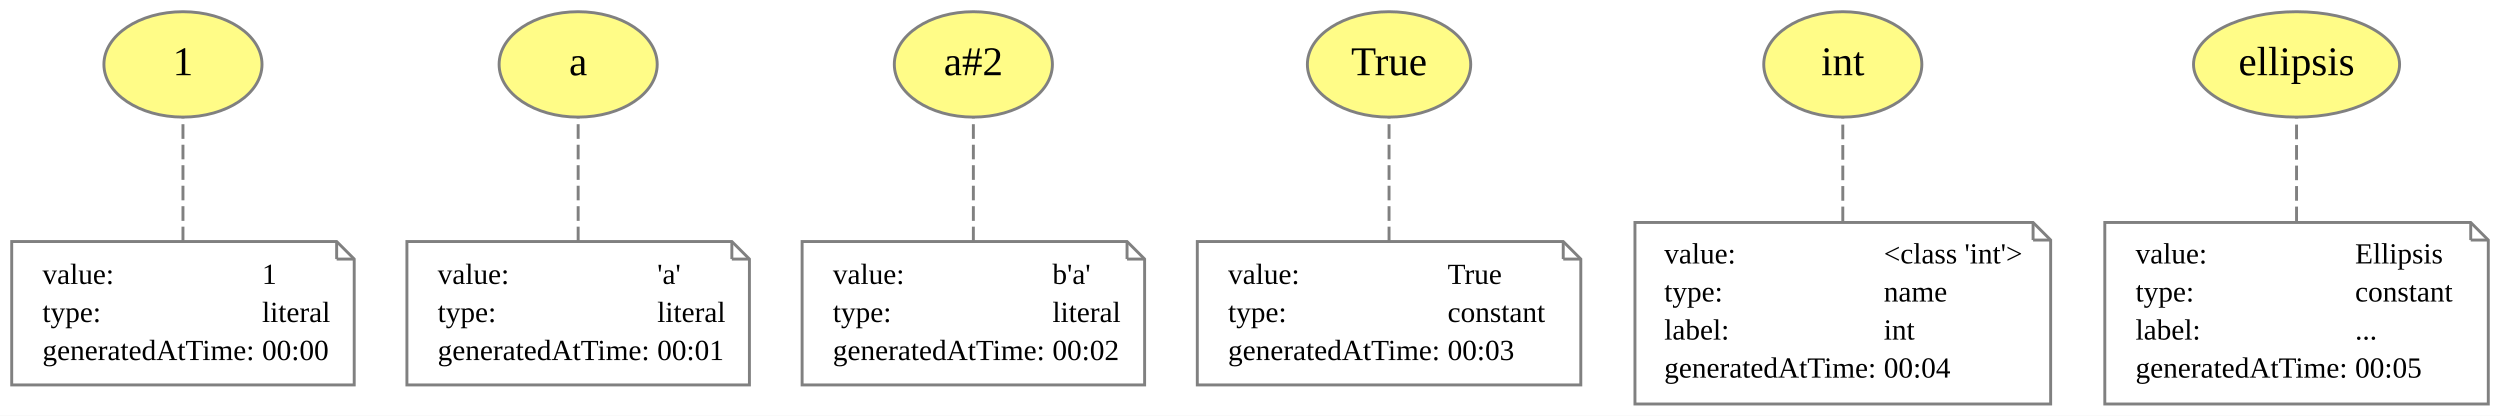
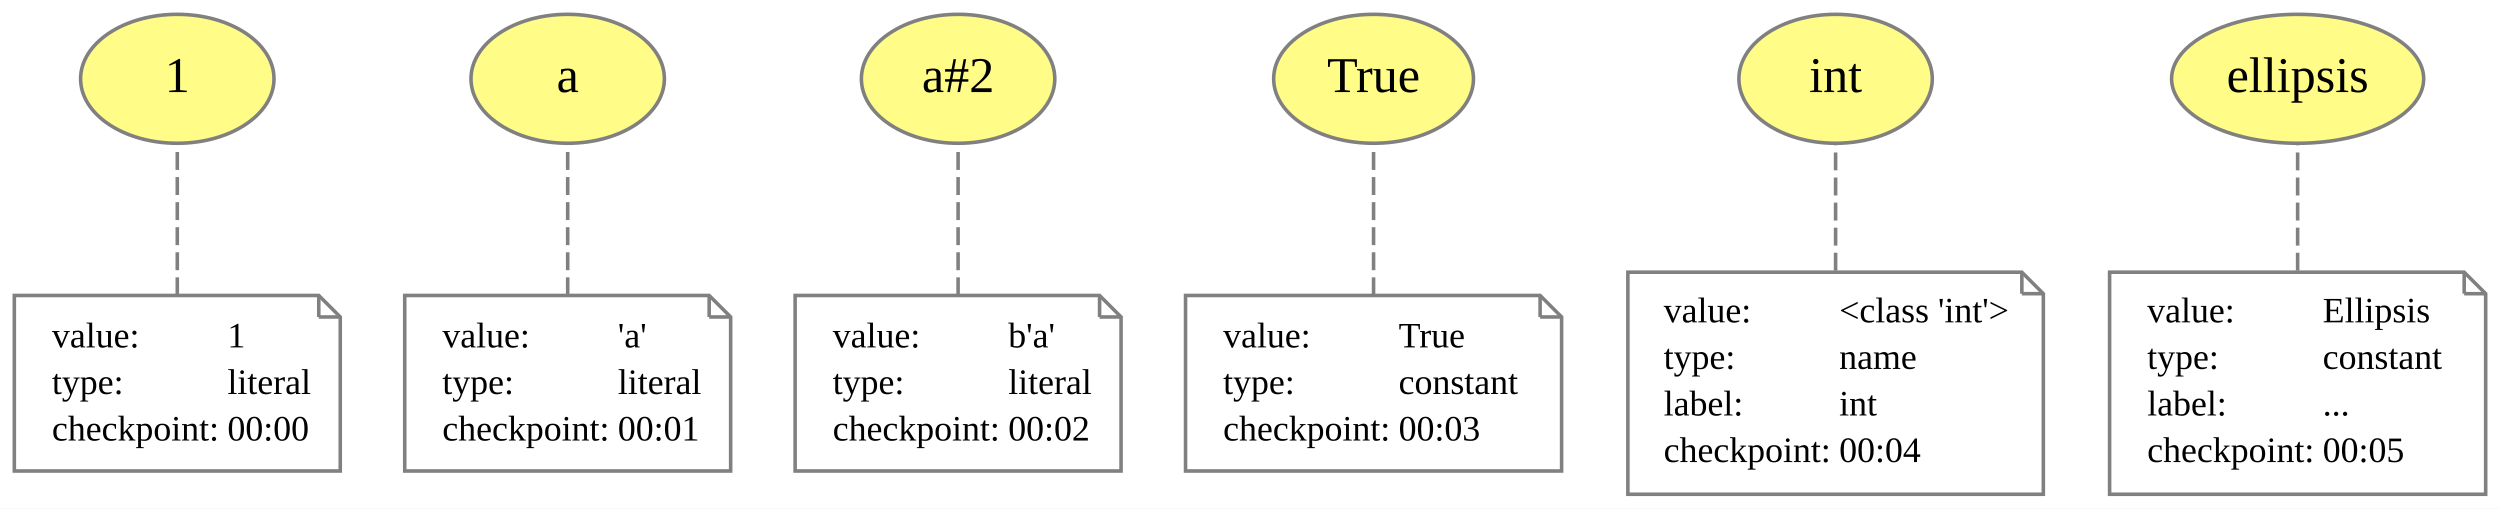
- <svg xmlns="http://www.w3.org/2000/svg" xmlns:xlink="http://www.w3.org/1999/xlink" width="854pt" height="142pt" viewBox="0.00 0.00 854.00 142.00">
+ <svg xmlns="http://www.w3.org/2000/svg" xmlns:xlink="http://www.w3.org/1999/xlink" width="698pt" height="142pt" viewBox="0.00 0.00 698.00 142.00">
  <g id="graph0" class="graph" transform="scale(1 1) rotate(0) translate(4 138)">
-     <polygon fill="white" stroke="none" points="-4,4 -4,-138 850,-138 850,4 -4,4" />
+     <polygon fill="white" stroke="none" points="-4,4 -4,-138 694,-138 694,4 -4,4" />
    <g id="node1" class="node">
      <g id="a_node1">
        <a xlink:href="http://example.org/1" xlink:title="1">
-           <ellipse fill="#fffc87" stroke="#808080" cx="58.5" cy="-116" rx="27" ry="18" />
-           <text text-anchor="middle" x="58.5" y="-112.3" font-family="Times New Roman,serif" font-size="14.00">1</text>
+           <ellipse fill="#fffc87" stroke="#808080" cx="45.5" cy="-116" rx="27" ry="18" />
+           <text text-anchor="middle" x="45.5" y="-112.3" font-family="Times New Roman,serif" font-size="14.00">1</text>
        </a>
      </g>
    </g>
    <g id="node2" class="node">
-       <polygon fill="none" stroke="gray" points="111,-55.5 7.10543e-015,-55.5 7.10543e-015,-6.5 117,-6.5 117,-49.5 111,-55.5" />
-       <polyline fill="none" stroke="gray" points="111,-55.5 111,-49.5 " />
-       <polyline fill="none" stroke="gray" points="117,-49.5 111,-49.5 " />
+       <polygon fill="none" stroke="gray" points="85,-55.5 0,-55.5 0,-6.5 91,-6.5 91,-49.5 85,-55.5" />
+       <polyline fill="none" stroke="gray" points="85,-55.5 85,-49.5 " />
+       <polyline fill="none" stroke="gray" points="91,-49.5 85,-49.5 " />
      <text text-anchor="start" x="10.5" y="-41" font-family="Times New Roman,serif" font-size="10.00">value:</text>
-       <text text-anchor="start" x="85.5" y="-41" font-family="Times New Roman,serif" font-size="10.00">1</text>
+       <text text-anchor="start" x="59.5" y="-41" font-family="Times New Roman,serif" font-size="10.00">1</text>
      <text text-anchor="start" x="10.5" y="-28" font-family="Times New Roman,serif" font-size="10.00">type:</text>
-       <text text-anchor="start" x="85.5" y="-28" font-family="Times New Roman,serif" font-size="10.00">literal</text>
-       <text text-anchor="start" x="10.5" y="-15" font-family="Times New Roman,serif" font-size="10.00">generatedAtTime:</text>
-       <text text-anchor="start" x="85.5" y="-15" font-family="Times New Roman,serif" font-size="10.00">00:00</text>
+       <text text-anchor="start" x="59.5" y="-28" font-family="Times New Roman,serif" font-size="10.00">literal</text>
+       <text text-anchor="start" x="10.5" y="-15" font-family="Times New Roman,serif" font-size="10.00">checkpoint:</text>
+       <text text-anchor="start" x="59.5" y="-15" font-family="Times New Roman,serif" font-size="10.00">00:00</text>
    </g>
    <g id="edge1" class="edge">
-       <path fill="none" stroke="gray" stroke-dasharray="5,2" d="M58.5,-55.562C58.5,-69.078 58.5,-85.736 58.5,-97.975" />
+       <path fill="none" stroke="gray" stroke-dasharray="5,2" d="M45.5,-55.562C45.5,-69.078 45.5,-85.736 45.5,-97.975" />
    </g>
    <g id="node3" class="node">
      <g id="a_node3">
        <a xlink:href="http://example.org/a" xlink:title="a">
-           <ellipse fill="#fffc87" stroke="#808080" cx="193.5" cy="-116" rx="27" ry="18" />
-           <text text-anchor="middle" x="193.5" y="-112.3" font-family="Times New Roman,serif" font-size="14.00">a</text>
+           <ellipse fill="#fffc87" stroke="#808080" cx="154.5" cy="-116" rx="27" ry="18" />
+           <text text-anchor="middle" x="154.5" y="-112.3" font-family="Times New Roman,serif" font-size="14.00">a</text>
        </a>
      </g>
    </g>
    <g id="node4" class="node">
-       <polygon fill="none" stroke="gray" points="246,-55.5 135,-55.5 135,-6.5 252,-6.5 252,-49.5 246,-55.5" />
-       <polyline fill="none" stroke="gray" points="246,-55.5 246,-49.5 " />
-       <polyline fill="none" stroke="gray" points="252,-49.5 246,-49.5 " />
-       <text text-anchor="start" x="145.5" y="-41" font-family="Times New Roman,serif" font-size="10.00">value:</text>
-       <text text-anchor="start" x="220.5" y="-41" font-family="Times New Roman,serif" font-size="10.00">'a'</text>
-       <text text-anchor="start" x="145.5" y="-28" font-family="Times New Roman,serif" font-size="10.00">type:</text>
-       <text text-anchor="start" x="220.5" y="-28" font-family="Times New Roman,serif" font-size="10.00">literal</text>
-       <text text-anchor="start" x="145.5" y="-15" font-family="Times New Roman,serif" font-size="10.00">generatedAtTime:</text>
-       <text text-anchor="start" x="220.5" y="-15" font-family="Times New Roman,serif" font-size="10.00">00:01</text>
+       <polygon fill="none" stroke="gray" points="194,-55.5 109,-55.5 109,-6.5 200,-6.5 200,-49.5 194,-55.5" />
+       <polyline fill="none" stroke="gray" points="194,-55.5 194,-49.5 " />
+       <polyline fill="none" stroke="gray" points="200,-49.5 194,-49.5 " />
+       <text text-anchor="start" x="119.5" y="-41" font-family="Times New Roman,serif" font-size="10.00">value:</text>
+       <text text-anchor="start" x="168.5" y="-41" font-family="Times New Roman,serif" font-size="10.00">'a'</text>
+       <text text-anchor="start" x="119.5" y="-28" font-family="Times New Roman,serif" font-size="10.00">type:</text>
+       <text text-anchor="start" x="168.5" y="-28" font-family="Times New Roman,serif" font-size="10.00">literal</text>
+       <text text-anchor="start" x="119.5" y="-15" font-family="Times New Roman,serif" font-size="10.00">checkpoint:</text>
+       <text text-anchor="start" x="168.5" y="-15" font-family="Times New Roman,serif" font-size="10.00">00:01</text>
    </g>
    <g id="edge2" class="edge">
-       <path fill="none" stroke="gray" stroke-dasharray="5,2" d="M193.5,-55.562C193.5,-69.078 193.5,-85.736 193.5,-97.975" />
+       <path fill="none" stroke="gray" stroke-dasharray="5,2" d="M154.5,-55.562C154.5,-69.078 154.5,-85.736 154.5,-97.975" />
    </g>
    <g id="node5" class="node">
      <g id="a_node5">
        <a xlink:href="http://example.org/a#2" xlink:title="a#2">
-           <ellipse fill="#fffc87" stroke="#808080" cx="328.5" cy="-116" rx="27" ry="18" />
-           <text text-anchor="middle" x="328.5" y="-112.3" font-family="Times New Roman,serif" font-size="14.00">a#2</text>
+           <ellipse fill="#fffc87" stroke="#808080" cx="263.5" cy="-116" rx="27" ry="18" />
+           <text text-anchor="middle" x="263.5" y="-112.3" font-family="Times New Roman,serif" font-size="14.00">a#2</text>
        </a>
      </g>
    </g>
    <g id="node6" class="node">
-       <polygon fill="none" stroke="gray" points="381,-55.5 270,-55.5 270,-6.5 387,-6.5 387,-49.5 381,-55.5" />
-       <polyline fill="none" stroke="gray" points="381,-55.5 381,-49.5 " />
-       <polyline fill="none" stroke="gray" points="387,-49.5 381,-49.5 " />
-       <text text-anchor="start" x="280.5" y="-41" font-family="Times New Roman,serif" font-size="10.00">value:</text>
-       <text text-anchor="start" x="355.5" y="-41" font-family="Times New Roman,serif" font-size="10.00">b'a'</text>
-       <text text-anchor="start" x="280.5" y="-28" font-family="Times New Roman,serif" font-size="10.00">type:</text>
-       <text text-anchor="start" x="355.5" y="-28" font-family="Times New Roman,serif" font-size="10.00">literal</text>
-       <text text-anchor="start" x="280.5" y="-15" font-family="Times New Roman,serif" font-size="10.00">generatedAtTime:</text>
-       <text text-anchor="start" x="355.5" y="-15" font-family="Times New Roman,serif" font-size="10.00">00:02</text>
+       <polygon fill="none" stroke="gray" points="303,-55.5 218,-55.5 218,-6.5 309,-6.5 309,-49.5 303,-55.5" />
+       <polyline fill="none" stroke="gray" points="303,-55.5 303,-49.5 " />
+       <polyline fill="none" stroke="gray" points="309,-49.5 303,-49.5 " />
+       <text text-anchor="start" x="228.5" y="-41" font-family="Times New Roman,serif" font-size="10.00">value:</text>
+       <text text-anchor="start" x="277.5" y="-41" font-family="Times New Roman,serif" font-size="10.00">b'a'</text>
+       <text text-anchor="start" x="228.5" y="-28" font-family="Times New Roman,serif" font-size="10.00">type:</text>
+       <text text-anchor="start" x="277.5" y="-28" font-family="Times New Roman,serif" font-size="10.00">literal</text>
+       <text text-anchor="start" x="228.5" y="-15" font-family="Times New Roman,serif" font-size="10.00">checkpoint:</text>
+       <text text-anchor="start" x="277.5" y="-15" font-family="Times New Roman,serif" font-size="10.00">00:02</text>
    </g>
    <g id="edge3" class="edge">
-       <path fill="none" stroke="gray" stroke-dasharray="5,2" d="M328.5,-55.562C328.5,-69.078 328.5,-85.736 328.5,-97.975" />
+       <path fill="none" stroke="gray" stroke-dasharray="5,2" d="M263.5,-55.562C263.5,-69.078 263.5,-85.736 263.5,-97.975" />
    </g>
    <g id="node7" class="node">
      <g id="a_node7">
        <a xlink:href="http://example.org/True" xlink:title="True">
-           <ellipse fill="#fffc87" stroke="#808080" cx="470.5" cy="-116" rx="27.895" ry="18" />
-           <text text-anchor="middle" x="470.5" y="-112.3" font-family="Times New Roman,serif" font-size="14.00">True</text>
+           <ellipse fill="#fffc87" stroke="#808080" cx="379.5" cy="-116" rx="27.895" ry="18" />
+           <text text-anchor="middle" x="379.5" y="-112.3" font-family="Times New Roman,serif" font-size="14.00">True</text>
        </a>
      </g>
    </g>
    <g id="node8" class="node">
-       <polygon fill="none" stroke="gray" points="530,-55.5 405,-55.5 405,-6.5 536,-6.5 536,-49.5 530,-55.5" />
-       <polyline fill="none" stroke="gray" points="530,-55.5 530,-49.5 " />
-       <polyline fill="none" stroke="gray" points="536,-49.5 530,-49.5 " />
-       <text text-anchor="start" x="415.5" y="-41" font-family="Times New Roman,serif" font-size="10.00">value:</text>
-       <text text-anchor="start" x="490.5" y="-41" font-family="Times New Roman,serif" font-size="10.00">True</text>
-       <text text-anchor="start" x="415.5" y="-28" font-family="Times New Roman,serif" font-size="10.00">type:</text>
-       <text text-anchor="start" x="490.5" y="-28" font-family="Times New Roman,serif" font-size="10.00">constant</text>
-       <text text-anchor="start" x="415.5" y="-15" font-family="Times New Roman,serif" font-size="10.00">generatedAtTime:</text>
-       <text text-anchor="start" x="490.5" y="-15" font-family="Times New Roman,serif" font-size="10.00">00:03</text>
+       <polygon fill="none" stroke="gray" points="426,-55.5 327,-55.5 327,-6.5 432,-6.5 432,-49.5 426,-55.5" />
+       <polyline fill="none" stroke="gray" points="426,-55.5 426,-49.5 " />
+       <polyline fill="none" stroke="gray" points="432,-49.5 426,-49.5 " />
+       <text text-anchor="start" x="337.5" y="-41" font-family="Times New Roman,serif" font-size="10.00">value:</text>
+       <text text-anchor="start" x="386.5" y="-41" font-family="Times New Roman,serif" font-size="10.00">True</text>
+       <text text-anchor="start" x="337.5" y="-28" font-family="Times New Roman,serif" font-size="10.00">type:</text>
+       <text text-anchor="start" x="386.5" y="-28" font-family="Times New Roman,serif" font-size="10.00">constant</text>
+       <text text-anchor="start" x="337.5" y="-15" font-family="Times New Roman,serif" font-size="10.00">checkpoint:</text>
+       <text text-anchor="start" x="386.5" y="-15" font-family="Times New Roman,serif" font-size="10.00">00:03</text>
    </g>
    <g id="edge4" class="edge">
-       <path fill="none" stroke="gray" stroke-dasharray="5,2" d="M470.5,-55.562C470.5,-69.078 470.5,-85.736 470.5,-97.975" />
+       <path fill="none" stroke="gray" stroke-dasharray="5,2" d="M379.5,-55.562C379.5,-69.078 379.5,-85.736 379.5,-97.975" />
    </g>
    <g id="node9" class="node">
      <g id="a_node9">
        <a xlink:href="http://example.org/int" xlink:title="int">
-           <ellipse fill="#fffc87" stroke="#808080" cx="625.5" cy="-116" rx="27" ry="18" />
-           <text text-anchor="middle" x="625.5" y="-112.3" font-family="Times New Roman,serif" font-size="14.00">int</text>
+           <ellipse fill="#fffc87" stroke="#808080" cx="508.5" cy="-116" rx="27" ry="18" />
+           <text text-anchor="middle" x="508.5" y="-112.3" font-family="Times New Roman,serif" font-size="14.00">int</text>
        </a>
      </g>
    </g>
    <g id="node10" class="node">
-       <polygon fill="none" stroke="gray" points="690.5,-62 554.5,-62 554.5,-0 696.5,-0 696.5,-56 690.5,-62" />
-       <polyline fill="none" stroke="gray" points="690.5,-62 690.5,-56 " />
-       <polyline fill="none" stroke="gray" points="696.5,-56 690.5,-56 " />
-       <text text-anchor="start" x="564.5" y="-48" font-family="Times New Roman,serif" font-size="10.00">value:</text>
-       <text text-anchor="start" x="639.5" y="-48" font-family="Times New Roman,serif" font-size="10.00">&lt;class 'int'&gt;</text>
-       <text text-anchor="start" x="564.5" y="-35" font-family="Times New Roman,serif" font-size="10.00">type:</text>
-       <text text-anchor="start" x="639.5" y="-35" font-family="Times New Roman,serif" font-size="10.00">name</text>
-       <text text-anchor="start" x="564.5" y="-22" font-family="Times New Roman,serif" font-size="10.00">label:</text>
-       <text text-anchor="start" x="639.5" y="-22" font-family="Times New Roman,serif" font-size="10.00">int</text>
-       <text text-anchor="start" x="564.5" y="-9" font-family="Times New Roman,serif" font-size="10.00">generatedAtTime:</text>
-       <text text-anchor="start" x="639.5" y="-9" font-family="Times New Roman,serif" font-size="10.00">00:04</text>
+       <polygon fill="none" stroke="gray" points="560.5,-62 450.5,-62 450.5,-0 566.5,-0 566.5,-56 560.5,-62" />
+       <polyline fill="none" stroke="gray" points="560.5,-62 560.5,-56 " />
+       <polyline fill="none" stroke="gray" points="566.5,-56 560.5,-56 " />
+       <text text-anchor="start" x="460.5" y="-48" font-family="Times New Roman,serif" font-size="10.00">value:</text>
+       <text text-anchor="start" x="509.5" y="-48" font-family="Times New Roman,serif" font-size="10.00">&lt;class 'int'&gt;</text>
+       <text text-anchor="start" x="460.5" y="-35" font-family="Times New Roman,serif" font-size="10.00">type:</text>
+       <text text-anchor="start" x="509.5" y="-35" font-family="Times New Roman,serif" font-size="10.00">name</text>
+       <text text-anchor="start" x="460.5" y="-22" font-family="Times New Roman,serif" font-size="10.00">label:</text>
+       <text text-anchor="start" x="509.5" y="-22" font-family="Times New Roman,serif" font-size="10.00">int</text>
+       <text text-anchor="start" x="460.5" y="-9" font-family="Times New Roman,serif" font-size="10.00">checkpoint:</text>
+       <text text-anchor="start" x="509.5" y="-9" font-family="Times New Roman,serif" font-size="10.00">00:04</text>
    </g>
    <g id="edge5" class="edge">
-       <path fill="none" stroke="gray" stroke-dasharray="5,2" d="M625.5,-62.435C625.5,-74.279 625.5,-87.42 625.5,-97.6" />
+       <path fill="none" stroke="gray" stroke-dasharray="5,2" d="M508.5,-62.435C508.5,-74.279 508.5,-87.42 508.5,-97.6" />
    </g>
    <g id="node11" class="node">
      <g id="a_node11">
        <a xlink:href="http://example.org/ellipsis" xlink:title="ellipsis">
-           <ellipse fill="#fffc87" stroke="#808080" cx="780.5" cy="-116" rx="35.194" ry="18" />
-           <text text-anchor="middle" x="780.5" y="-112.3" font-family="Times New Roman,serif" font-size="14.00">ellipsis</text>
+           <ellipse fill="#fffc87" stroke="#808080" cx="637.5" cy="-116" rx="35.194" ry="18" />
+           <text text-anchor="middle" x="637.5" y="-112.3" font-family="Times New Roman,serif" font-size="14.00">ellipsis</text>
        </a>
      </g>
    </g>
    <g id="node12" class="node">
-       <polygon fill="none" stroke="gray" points="840,-62 715,-62 715,-0 846,-0 846,-56 840,-62" />
-       <polyline fill="none" stroke="gray" points="840,-62 840,-56 " />
-       <polyline fill="none" stroke="gray" points="846,-56 840,-56 " />
-       <text text-anchor="start" x="725.5" y="-48" font-family="Times New Roman,serif" font-size="10.00">value:</text>
-       <text text-anchor="start" x="800.5" y="-48" font-family="Times New Roman,serif" font-size="10.00">Ellipsis</text>
-       <text text-anchor="start" x="725.5" y="-35" font-family="Times New Roman,serif" font-size="10.00">type:</text>
-       <text text-anchor="start" x="800.5" y="-35" font-family="Times New Roman,serif" font-size="10.00">constant</text>
-       <text text-anchor="start" x="725.5" y="-22" font-family="Times New Roman,serif" font-size="10.00">label:</text>
-       <text text-anchor="start" x="800.5" y="-22" font-family="Times New Roman,serif" font-size="10.00">...</text>
-       <text text-anchor="start" x="725.5" y="-9" font-family="Times New Roman,serif" font-size="10.00">generatedAtTime:</text>
-       <text text-anchor="start" x="800.5" y="-9" font-family="Times New Roman,serif" font-size="10.00">00:05</text>
+       <polygon fill="none" stroke="gray" points="684,-62 585,-62 585,-0 690,-0 690,-56 684,-62" />
+       <polyline fill="none" stroke="gray" points="684,-62 684,-56 " />
+       <polyline fill="none" stroke="gray" points="690,-56 684,-56 " />
+       <text text-anchor="start" x="595.5" y="-48" font-family="Times New Roman,serif" font-size="10.00">value:</text>
+       <text text-anchor="start" x="644.5" y="-48" font-family="Times New Roman,serif" font-size="10.00">Ellipsis</text>
+       <text text-anchor="start" x="595.5" y="-35" font-family="Times New Roman,serif" font-size="10.00">type:</text>
+       <text text-anchor="start" x="644.5" y="-35" font-family="Times New Roman,serif" font-size="10.00">constant</text>
+       <text text-anchor="start" x="595.5" y="-22" font-family="Times New Roman,serif" font-size="10.00">label:</text>
+       <text text-anchor="start" x="644.5" y="-22" font-family="Times New Roman,serif" font-size="10.00">...</text>
+       <text text-anchor="start" x="595.5" y="-9" font-family="Times New Roman,serif" font-size="10.00">checkpoint:</text>
+       <text text-anchor="start" x="644.5" y="-9" font-family="Times New Roman,serif" font-size="10.00">00:05</text>
    </g>
    <g id="edge6" class="edge">
-       <path fill="none" stroke="gray" stroke-dasharray="5,2" d="M780.5,-62.435C780.5,-74.279 780.5,-87.42 780.5,-97.6" />
+       <path fill="none" stroke="gray" stroke-dasharray="5,2" d="M637.5,-62.435C637.5,-74.279 637.5,-87.42 637.5,-97.6" />
    </g>
  </g>
</svg>
